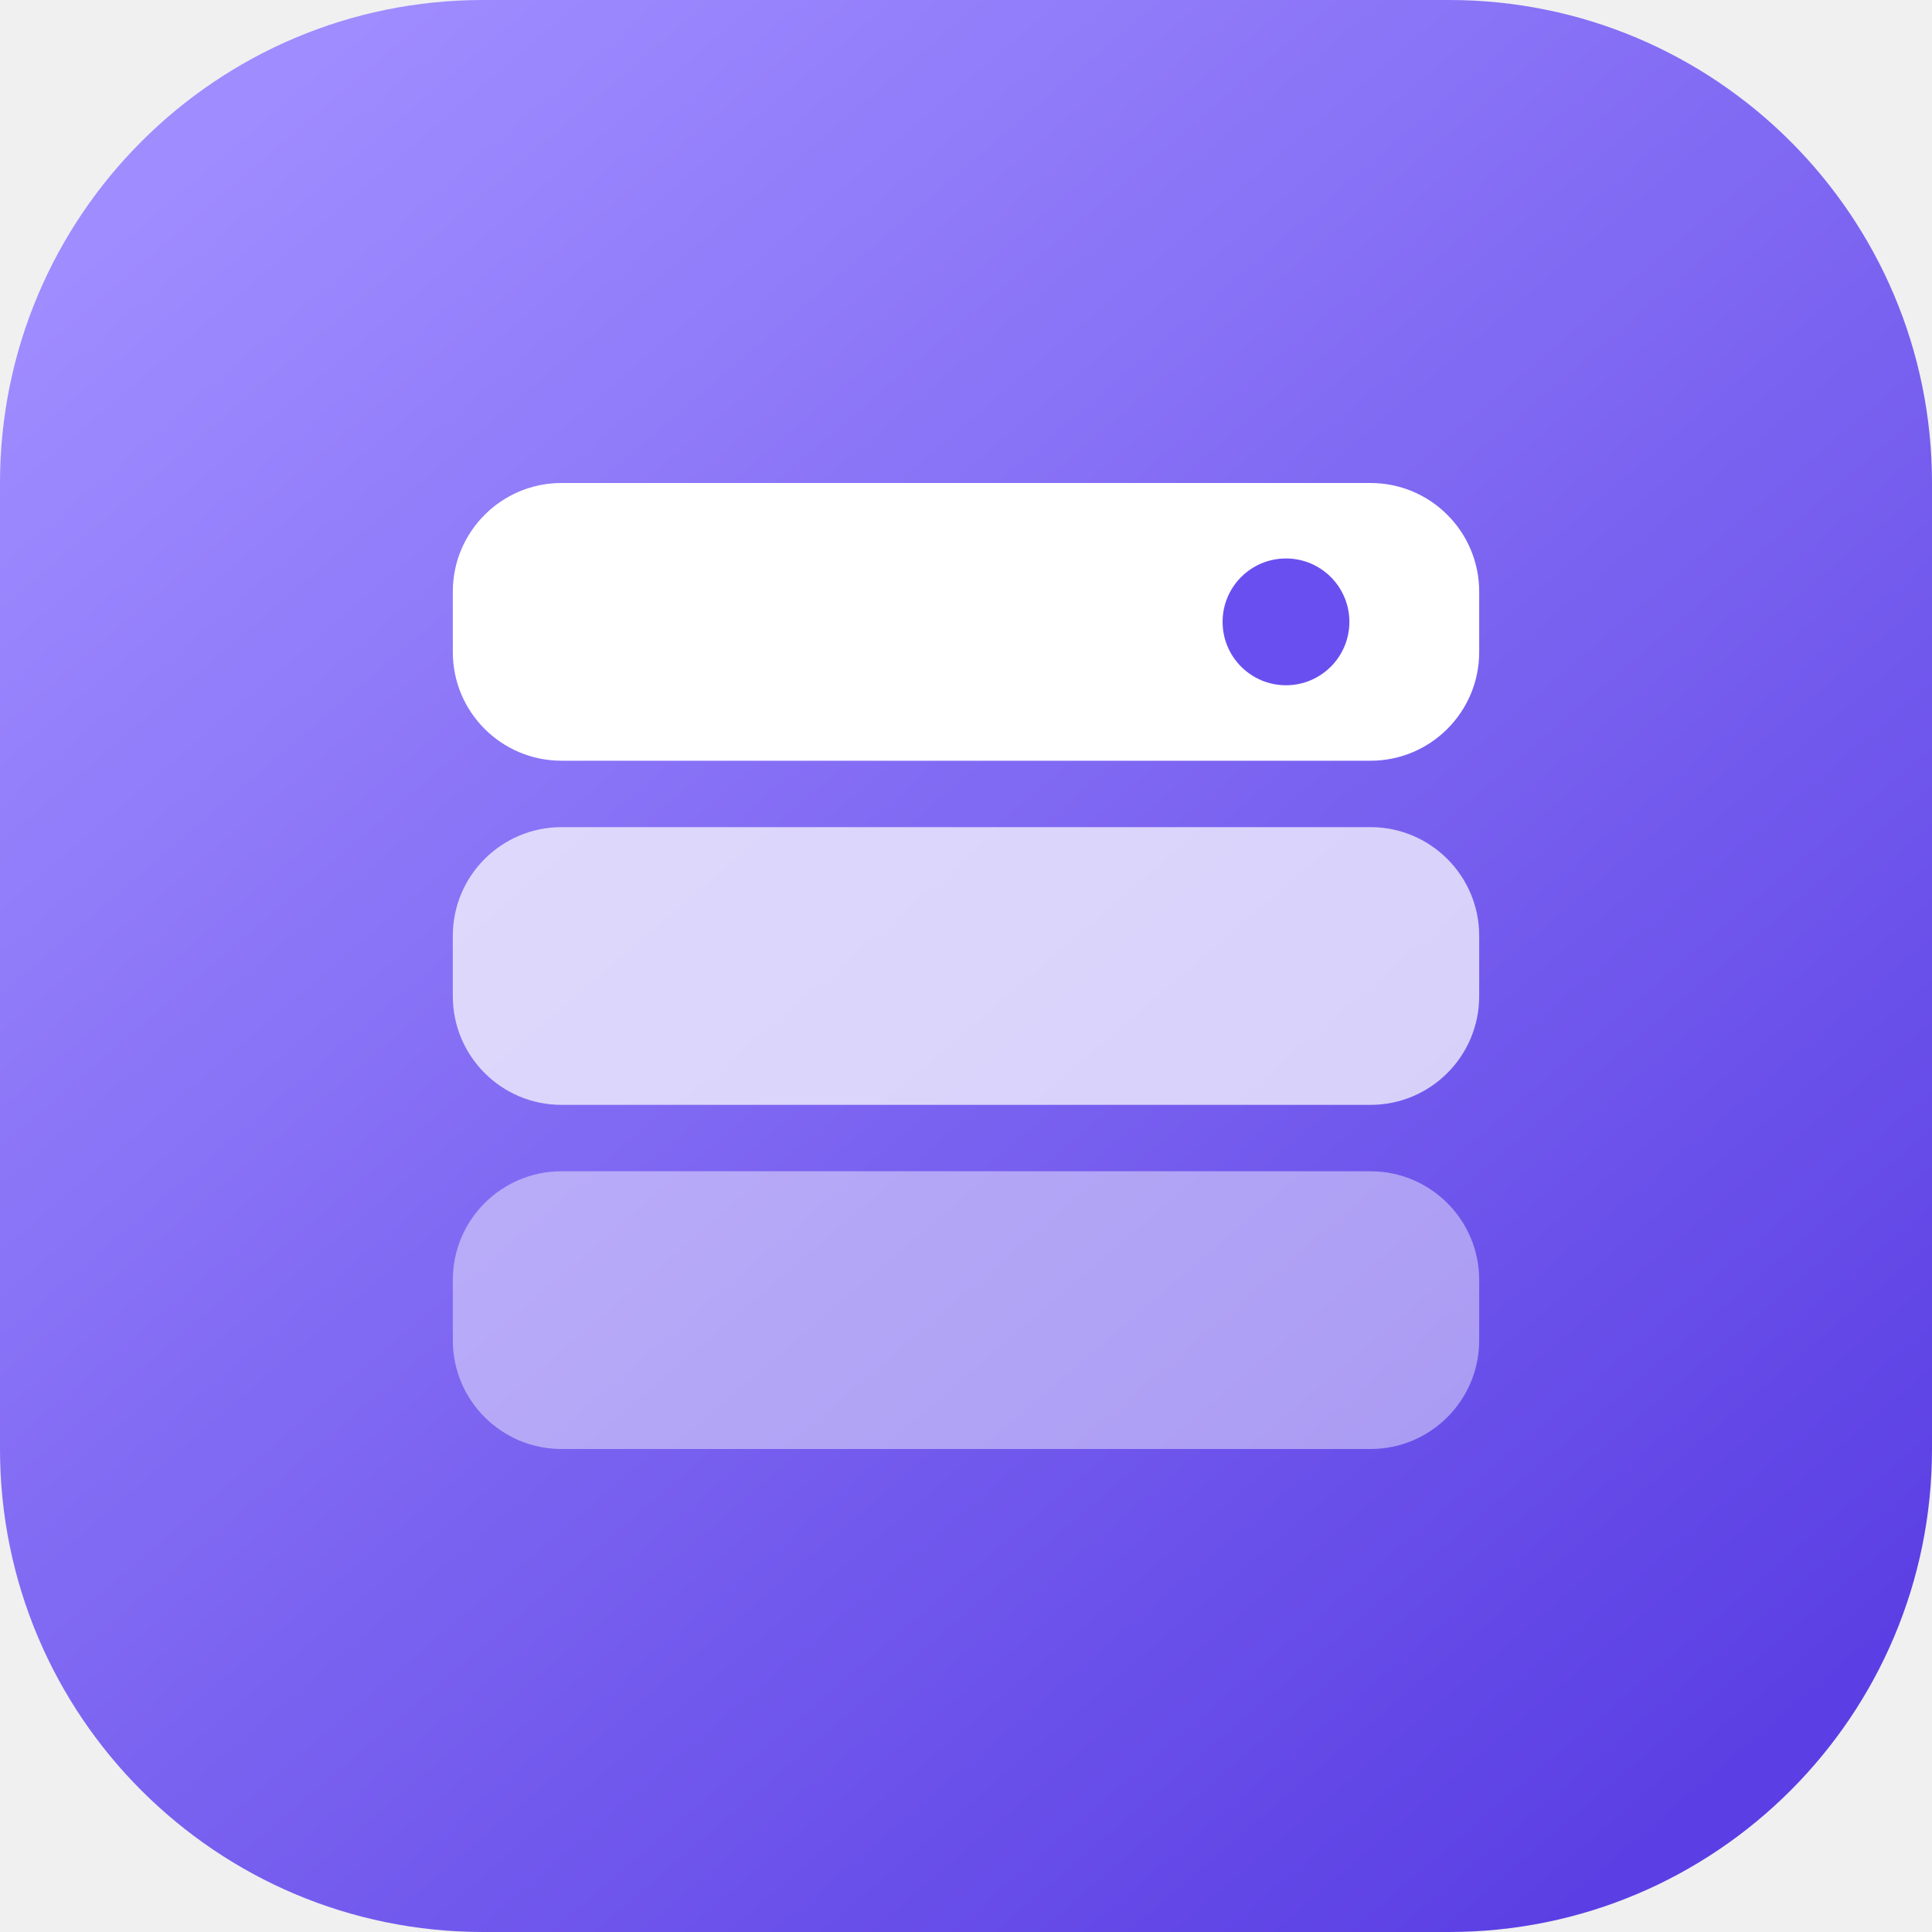
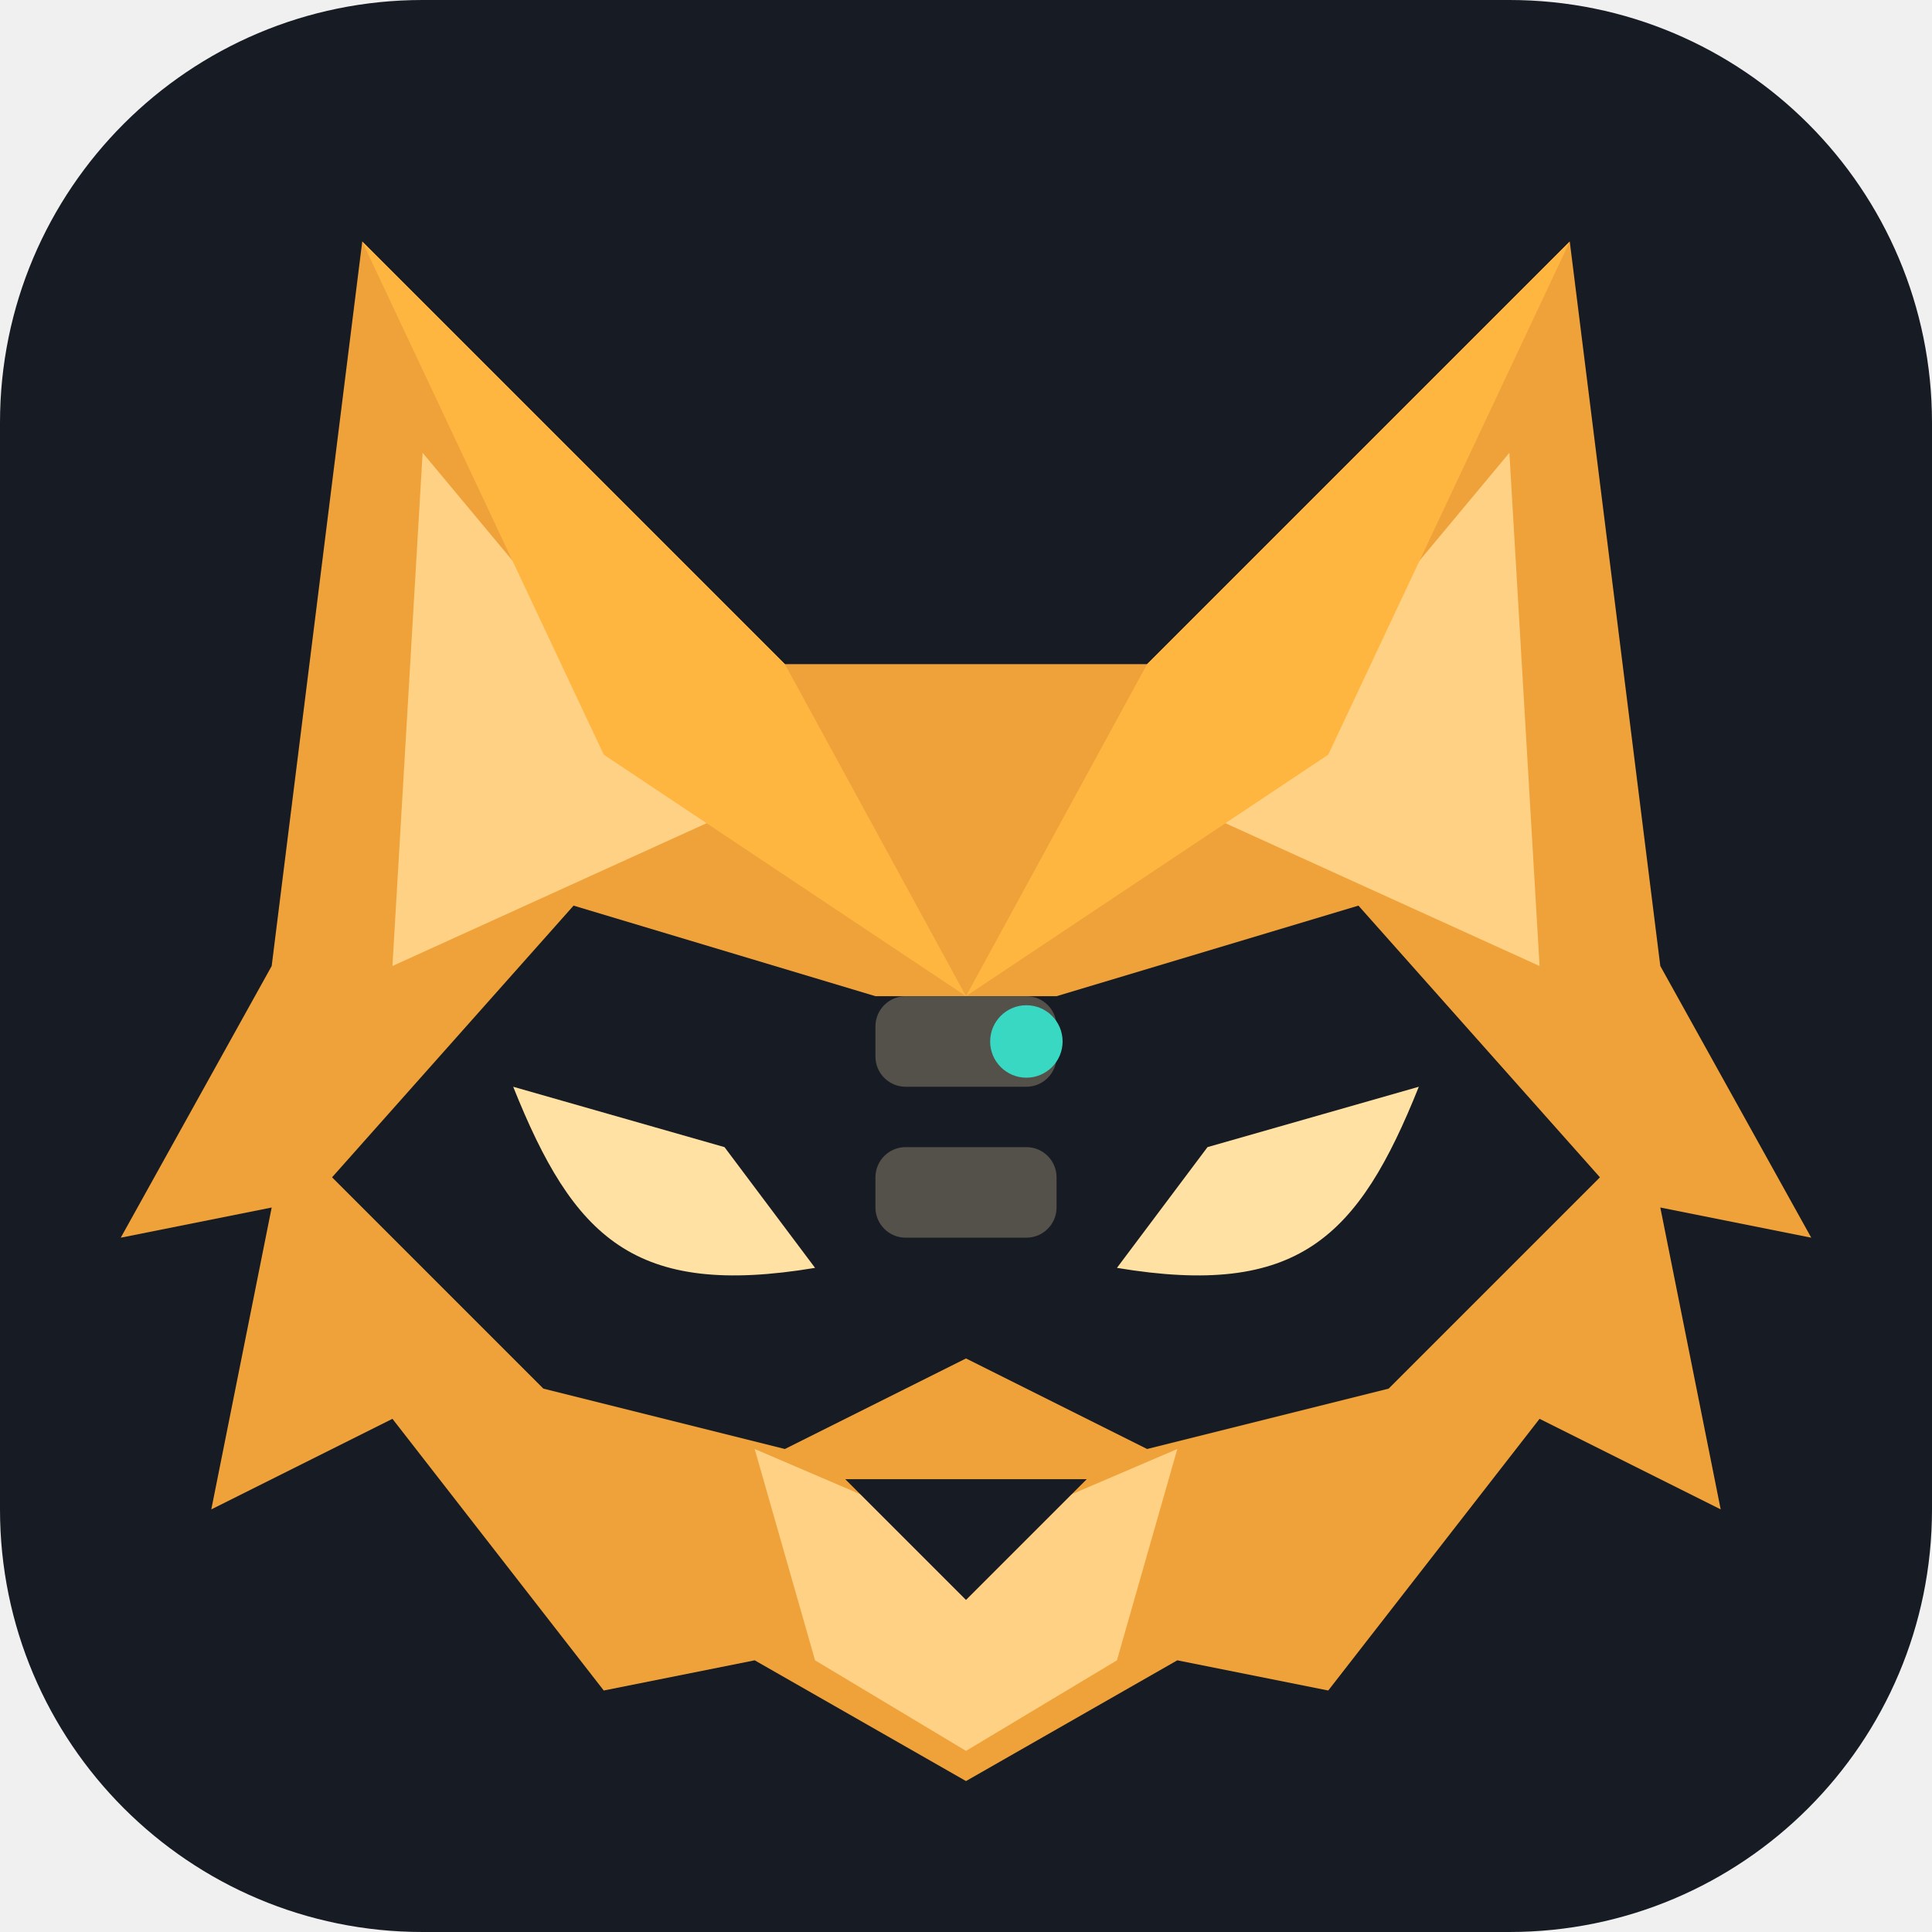
- <svg xmlns="http://www.w3.org/2000/svg" viewBox="0 0 32 32" fill="none">
-   <defs>
-     <linearGradient id="bg" x1="4" y1="2" x2="28" y2="30" gradientUnits="userSpaceOnUse">
-       <stop stop-color="#9F8CFF" />
-       <stop offset="1" stop-color="#5B3FE4" />
-     </linearGradient>
-   </defs>
-   <rect width="32" height="32" rx="8" fill="url(#bg)" />
-   <rect x="7.5" y="8" width="17" height="4.6" rx="1.8" fill="#fff" />
-   <rect x="7.5" y="13.7" width="17" height="4.6" rx="1.8" fill="#fff" fill-opacity=".72" />
-   <rect x="7.5" y="19.4" width="17" height="4.6" rx="1.8" fill="#fff" fill-opacity=".44" />
-   <circle cx="21.3" cy="10.3" r="1.05" fill="#6A4FF0" />
+ <svg xmlns="http://www.w3.org/2000/svg" viewBox="0 0 64 64" fill="none">
+   <rect width="64" height="64" rx="14" fill="#171B23" />
+   <path d="m12 8 14 14h12L52 8l3 24 5 9-5-1 2 10-6-3-7 9-5-1-7 4-7-4-5 1-7-9-6 3 2-10-5 1 5-9 3-24Z" fill="#F0A23A" />
+   <path d="m14 15 10 12-11 5 1-17Zm36 0L40 27l11 5-1-17Z" fill="#FFD184" />
+   <path d="m12 8 14 14 6 11-12-8-8-17Zm40 0L38 22l-6 11 12-8 8-17Z" fill="#FFB640" />
+   <path d="m19 30 10 3h6l10-3 8 9-7 7-8 2-6-3-6 3-8-2-7-7 8-9Z" fill="#171B23" />
+   <path d="m17 36 7 2 3 4c-6 1-8-1-10-6Zm30 0-7 2-3 4c6 1 8-1 10-6Z" fill="#FFE1A3" />
+   <rect x="29" y="33" width="6" height="3" rx="1" fill="#54504A" />
+   <rect x="29" y="38" width="6" height="3" rx="1" fill="#54504A" />
+   <circle cx="34" cy="34.5" r="1.2" fill="#39D8C2" />
+   <path d="m25 48 7 3 7-3-2 7-5 3-5-3-2-7Z" fill="#FFD184" />
+   <path d="m28 49 4 4 4-4h-8Z" fill="#171B23" />
</svg>
